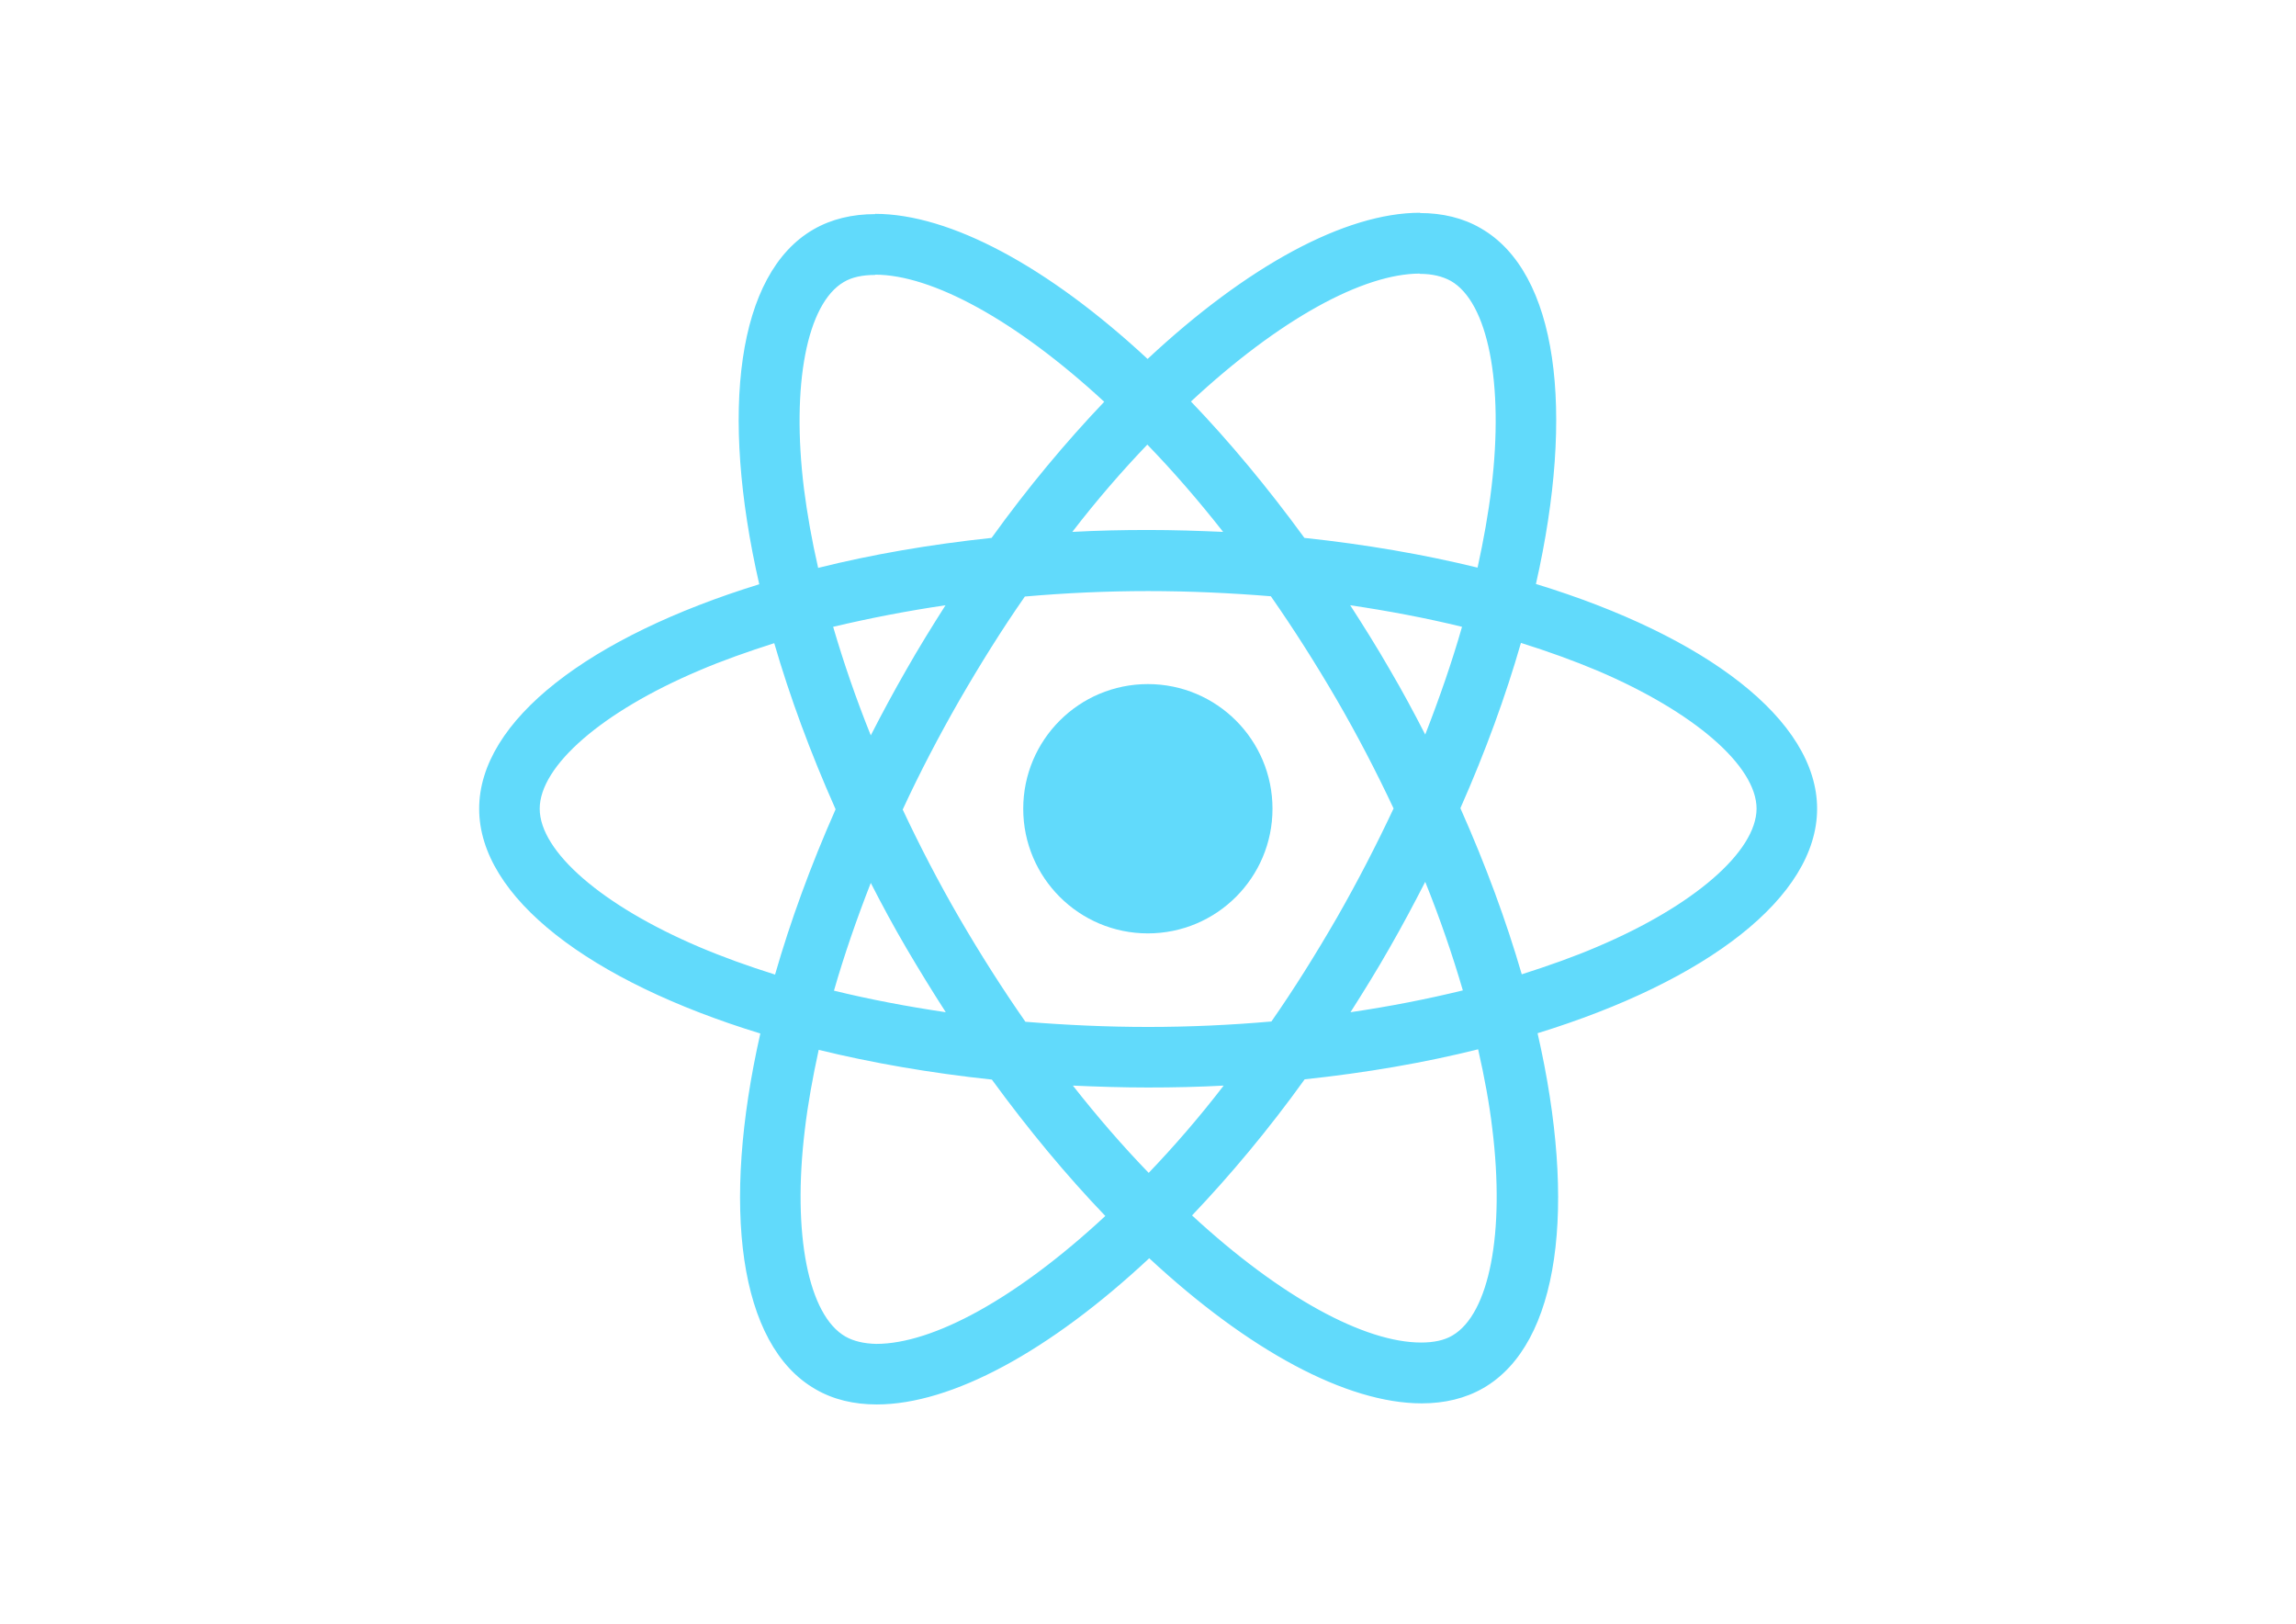
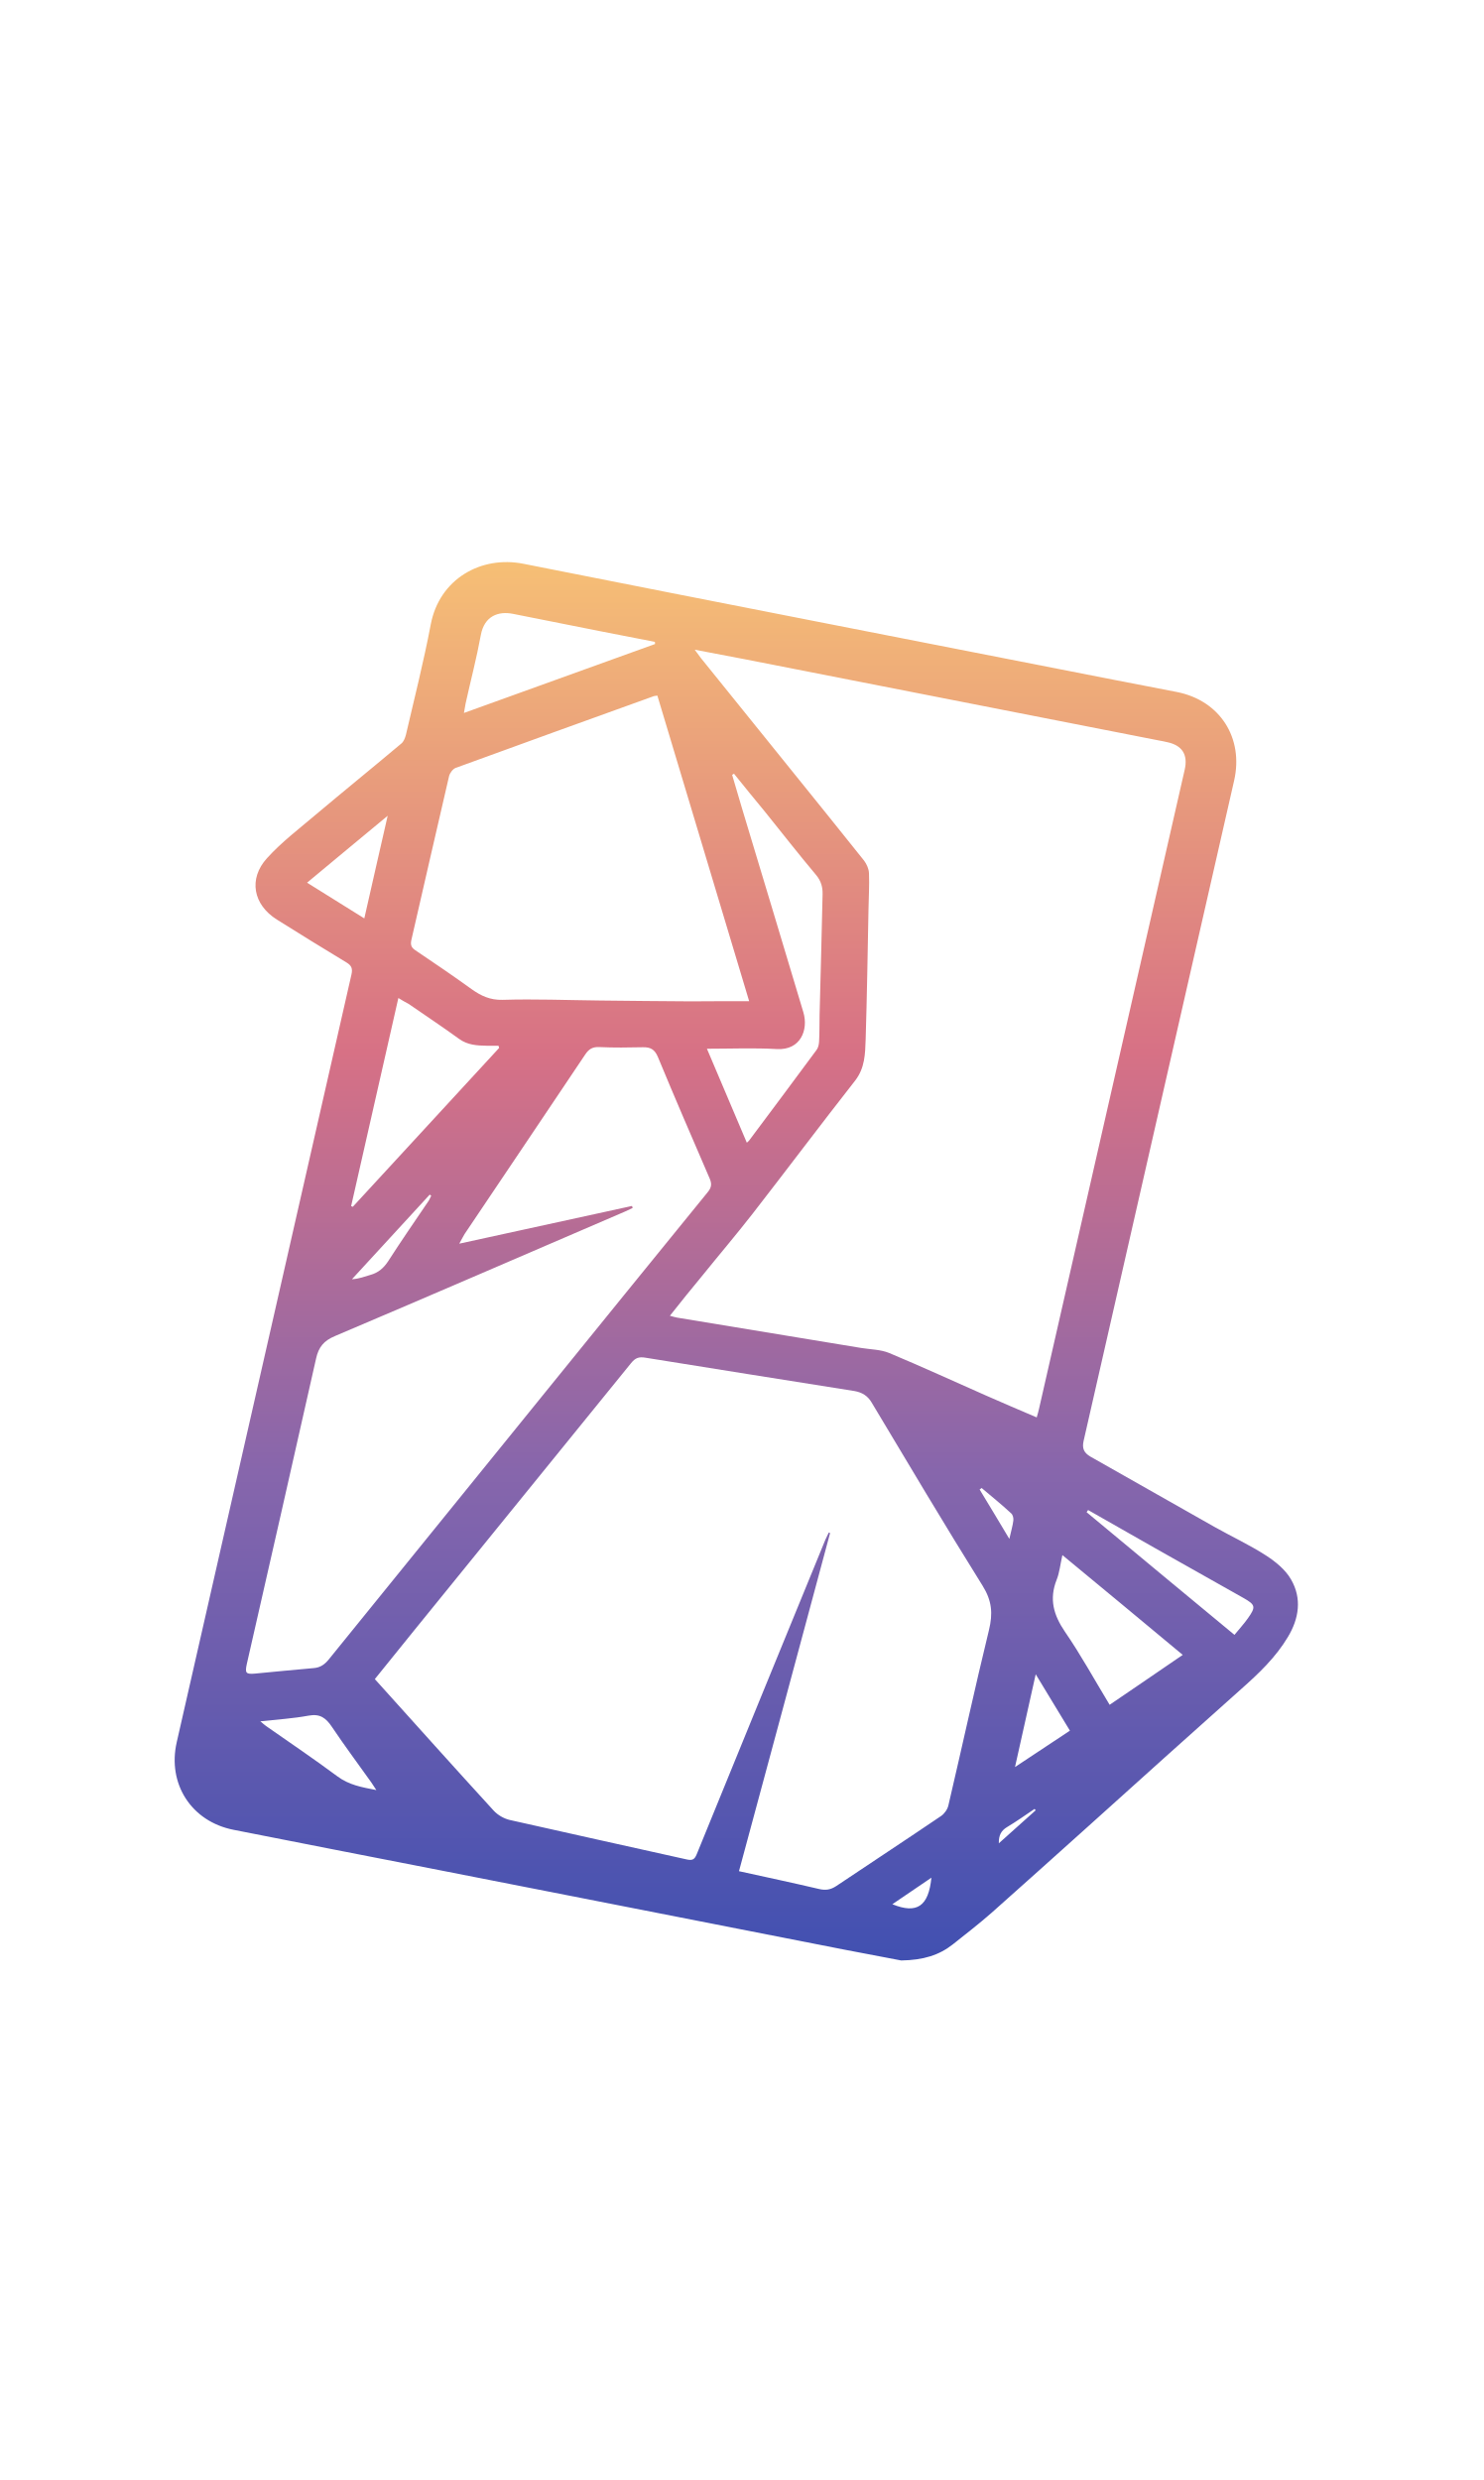
- <svg xmlns="http://www.w3.org/2000/svg" viewBox="0 0 841.9 595.3">
-   <g fill="#61DAFB">
-     <path d="M666.3 296.5c0-32.5-40.7-63.3-103.1-82.4 14.4-63.6 8-114.2-20.2-130.4-6.5-3.8-14.1-5.6-22.4-5.6v22.3c4.6 0 8.3.9 11.4 2.6 13.6 7.8 19.5 37.5 14.9 75.7-1.1 9.4-2.9 19.3-5.1 29.4-19.6-4.8-41-8.5-63.5-10.9-13.5-18.5-27.5-35.3-41.6-50 32.6-30.3 63.2-46.9 84-46.9V78c-27.5 0-63.5 19.6-99.9 53.6-36.4-33.8-72.4-53.2-99.9-53.2v22.3c20.7 0 51.4 16.5 84 46.6-14 14.7-28 31.4-41.3 49.9-22.6 2.4-44 6.1-63.6 11-2.3-10-4-19.7-5.2-29-4.7-38.2 1.1-67.9 14.6-75.8 3-1.8 6.9-2.6 11.5-2.6V78.5c-8.4 0-16 1.8-22.6 5.6-28.1 16.2-34.4 66.7-19.9 130.1-62.2 19.2-102.7 49.9-102.7 82.3 0 32.5 40.7 63.3 103.1 82.4-14.4 63.6-8 114.2 20.2 130.4 6.5 3.8 14.1 5.6 22.5 5.6 27.5 0 63.5-19.6 99.9-53.6 36.4 33.8 72.4 53.2 99.9 53.2 8.4 0 16-1.8 22.6-5.6 28.1-16.2 34.4-66.7 19.9-130.1 62-19.1 102.5-49.9 102.5-82.3zm-130.2-66.7c-3.7 12.9-8.3 26.2-13.5 39.5-4.1-8-8.4-16-13.1-24-4.6-8-9.5-15.8-14.4-23.4 14.2 2.1 27.9 4.7 41 7.9zm-45.8 106.5c-7.8 13.5-15.8 26.3-24.1 38.2-14.9 1.3-30 2-45.2 2-15.1 0-30.2-.7-45-1.9-8.3-11.9-16.4-24.6-24.2-38-7.6-13.1-14.5-26.4-20.8-39.8 6.2-13.4 13.2-26.8 20.7-39.9 7.8-13.5 15.8-26.3 24.1-38.2 14.9-1.3 30-2 45.2-2 15.1 0 30.2.7 45 1.9 8.3 11.9 16.4 24.6 24.2 38 7.6 13.1 14.5 26.4 20.8 39.8-6.3 13.4-13.2 26.8-20.7 39.9zm32.3-13c5.4 13.4 10 26.8 13.8 39.8-13.1 3.2-26.9 5.9-41.2 8 4.9-7.7 9.8-15.6 14.4-23.7 4.6-8 8.9-16.1 13-24.1zM421.2 430c-9.3-9.6-18.6-20.3-27.8-32 9 .4 18.2.7 27.5.7 9.4 0 18.7-.2 27.8-.7-9 11.7-18.3 22.4-27.5 32zm-74.4-58.9c-14.2-2.1-27.9-4.7-41-7.9 3.7-12.9 8.3-26.2 13.5-39.5 4.1 8 8.4 16 13.1 24 4.7 8 9.5 15.8 14.4 23.4zM420.7 163c9.3 9.6 18.6 20.3 27.8 32-9-.4-18.2-.7-27.5-.7-9.4 0-18.7.2-27.8.7 9-11.7 18.3-22.4 27.5-32zm-74 58.9c-4.9 7.7-9.8 15.6-14.4 23.7-4.6 8-8.9 16-13 24-5.4-13.4-10-26.8-13.8-39.8 13.1-3.1 26.9-5.8 41.2-7.9zm-90.5 125.2c-35.4-15.1-58.3-34.9-58.3-50.6 0-15.7 22.9-35.6 58.3-50.6 8.6-3.7 18-7 27.7-10.1 5.7 19.6 13.2 40 22.5 60.9-9.2 20.8-16.6 41.1-22.2 60.6-9.9-3.1-19.3-6.5-28-10.2zM310 490c-13.6-7.8-19.5-37.5-14.9-75.7 1.1-9.4 2.9-19.3 5.1-29.4 19.6 4.8 41 8.5 63.5 10.9 13.5 18.5 27.5 35.3 41.6 50-32.6 30.3-63.2 46.9-84 46.9-4.5-.1-8.3-1-11.3-2.7zm237.2-76.2c4.7 38.2-1.1 67.9-14.6 75.8-3 1.8-6.9 2.6-11.5 2.6-20.7 0-51.4-16.5-84-46.6 14-14.7 28-31.4 41.3-49.9 22.6-2.4 44-6.1 63.6-11 2.3 10.1 4.1 19.8 5.2 29.1zm38.5-66.7c-8.6 3.7-18 7-27.7 10.1-5.7-19.6-13.2-40-22.5-60.9 9.2-20.8 16.6-41.1 22.2-60.6 9.9 3.1 19.3 6.5 28.1 10.2 35.4 15.1 58.3 34.9 58.3 50.6-.1 15.7-23 35.6-58.4 50.6zM320.8 78.4z" />
-     <circle cx="420.9" cy="296.5" r="45.7" />
-     <path d="M520.5 78.1z" />
-   </g>
+ <svg xmlns="http://www.w3.org/2000/svg" version="1.1" id="Calque_1" x="0px" y="0px" viewBox="0 0 889 1486" style="enable-background:new 0 0 889 1486;" xml:space="preserve">
+   <style type="text/css">
+ 	.st0{fill:url(#SVGID_1_);}
+ </style>
+   <linearGradient id="SVGID_1_" gradientUnits="userSpaceOnUse" x1="441.229" y1="336.892" x2="441.229" y2="1174.73">
+     <stop offset="0" style="stop-color:#F6BF75" />
+     <stop offset="0.35" style="stop-color:#D77185" />
+     <stop offset="0.65" style="stop-color:#8766AC" />
+     <stop offset="1" style="stop-color:#4150B1" />
+   </linearGradient>
+   <path class="st0" d="M540,1174.7c-9.6-1.8-21.8-4.1-34.1-6.5c-80.8-15.8-161.7-31.7-242.5-47.6c-41.2-8.1-82.3-16-123.5-24.2  c-25.3-5-39.7-27.6-34-52.5c34.9-153.3,69.8-306.7,104.7-460c0.8-3.6,0-5.4-3-7.2c-14-8.5-27.9-17-41.7-25.7  c-14.2-8.9-17.2-24.4-5.9-36.8c8.7-9.6,19.1-17.5,29-25.9c17.1-14.4,34.4-28.4,51.5-42.8c1.4-1.1,2.2-3.3,2.7-5.1  c5.1-22,10.7-44,14.9-66.2c5.2-27.4,30.2-41.4,55.5-36.4c118,23.4,236.1,46.4,354.2,69.6c12.6,2.5,25.2,4.8,37.7,7.3  c25.6,5.2,39.8,27.5,34,53c-30.1,131.9-60.1,263.8-90.2,395.7c-1,4.5,0.2,7.1,4.1,9.4c24.8,14,49.5,28.1,74.3,42.1  c10.3,5.8,21.1,10.8,31,17.2c5.7,3.7,11.6,8.5,14.9,14.3c6.6,11.4,4.8,23.4-1.9,34.5c-7.3,12.2-17.4,21.8-27.9,31.1  c-31,27.6-61.8,55.4-92.6,83.1c-19,17-37.9,34.1-57,51c-7.5,6.6-15.4,12.7-23.2,18.9C562.8,1171.5,553.3,1174.5,540,1174.7z   M442.8,1121.2c16.4,3.6,32.3,7,48.1,10.7c3.9,0.9,6.9,0.4,10.2-1.8c20.9-14,41.9-27.8,62.7-41.9c2.1-1.4,4-4.1,4.5-6.5  c8.2-35,15.8-70.1,24.3-105c2.4-9.9,1.8-17.5-3.8-26.5c-22.7-36.3-44.5-73.1-66.5-109.8c-2.4-4.1-5.8-6.1-10.3-6.9  c-41.8-6.6-83.6-13.3-125.4-20c-3.7-0.6-5.9,0.1-8.4,3.2C335,870,291.5,923.5,248.1,977c-7.8,9.7-15.6,19.4-23.5,29.1  c23.9,26.5,47.4,52.8,71.3,78.9c2.4,2.6,6.1,4.7,9.5,5.5c35.2,8,70.6,15.7,105.8,23.6c3.4,0.8,4.9,0.4,6.3-3.1  c25.6-62.9,51.4-125.7,77.1-188.5c0.6-1.4,1.3-2.8,2-4.2c0.3,0.1,0.5,0.2,0.8,0.3C479.3,986.1,461.1,1053.4,442.8,1121.2z   M401.4,788.4c1.9,0.5,3.1,0.9,4.3,1.1c36.8,6.1,73.6,12.1,110.4,18.2c5.6,0.9,11.6,0.9,16.7,3c19.4,8.1,38.5,16.9,57.8,25.4  c10,4.4,20,8.7,30.6,13.2c0.6-2.1,1.1-3.7,1.4-5.2c18.6-81.6,37.2-163.2,55.8-244.8c10.5-46.1,21-92.1,31.5-138.2  c2-8.9-1.5-14.5-10.5-16.4c-1.6-0.4-3.3-0.7-4.9-1c-82.9-16.3-165.9-32.5-248.8-48.8c-9.4-1.8-18.8-3.6-29.4-5.6  c1.7,2.3,2.6,3.6,3.6,4.9c18.1,22.4,36.2,44.9,54.3,67.3c14.5,18,29.1,36,43.5,54.1c1.6,2.1,2.9,5,3,7.6c0.3,7.3-0.2,14.6-0.3,21.9  c-0.5,25.9-0.9,51.9-1.7,77.8c-0.3,8.5-0.4,17-6.3,24.6c-20.7,26.4-40.8,53.2-61.4,79.7c-9.8,12.6-20.2,24.8-30.2,37.2  C414.3,772.2,408,780.1,401.4,788.4z M378.7,722.6c0.1,0.4,0.3,0.8,0.4,1.2c-1.6,0.7-3.1,1.5-4.7,2.2  c-57.9,24.9-115.8,50-173.8,74.6c-6.6,2.8-9.7,6.6-11.2,13.4c-13.7,61-27.6,122-41.5,183c-1.2,5.5-0.6,6.3,5,5.8  c11.7-1.1,23.4-2.3,35.2-3.3c3.9-0.3,6.6-2.3,9-5.3c42.4-52.4,84.8-104.7,127.3-157.1c33.2-41,66.4-81.9,99.7-122.8  c2.1-2.6,2.6-4.7,1.2-8c-10.5-24.3-21-48.6-31.1-73c-1.9-4.5-4.4-5.9-9-5.8c-8.7,0.2-17.3,0.3-26-0.1c-4-0.2-6.3,1.1-8.5,4.4  c-24,35.9-48.2,71.7-72.3,107.6c-0.9,1.4-1.6,3-3.2,5.8C310.8,737.4,344.8,730,378.7,722.6z M448.9,599.9  c-18.4-61.2-36.7-122.1-55-183.1c-1.3,0.2-2,0.2-2.6,0.5c-39.4,14.2-78.8,28.4-118.2,42.8c-1.7,0.6-3.5,3-4,4.9  c-7.6,32.7-15.1,65.5-22.6,98.2c-0.6,2.8-0.2,4.5,2.4,6.2c11.3,7.6,22.6,15.3,33.7,23.3c5.6,4,11.1,6.6,18.6,6.4  c19.4-0.6,38.8,0.2,58.2,0.4c18.1,0.2,36.2,0.4,54.3,0.5C425.2,599.9,436.6,599.9,448.9,599.9z M439.8,463.6  c-0.4,0.2-0.7,0.5-1.1,0.7c2,6.7,3.9,13.3,5.9,20c12.3,40.8,24.6,81.5,36.8,122.3c3.1,10.5-1.7,22.8-15.9,22  c-13.7-0.8-27.5-0.2-41.9-0.2c7.9,18.7,15.9,37.4,23.9,56.3c0.6-0.6,1-0.8,1.3-1.2c13.5-18.1,27.1-36.2,40.5-54.4  c1-1.3,1.4-3.3,1.5-5c0.3-5.3,0.2-10.6,0.3-16c0.6-24.1,1.3-48.2,1.8-72.3c0.1-4.2-0.9-7.9-3.8-11.4c-10.5-12.5-20.6-25.4-30.8-38.1  C452.1,478.8,445.9,471.2,439.8,463.6z M238.7,598c-9.6,42.2-18.9,83.5-28.3,124.7c0.3,0.1,0.7,0.3,1,0.4  c29.2-31.7,58.4-63.4,87.7-95.2c-0.1-0.4-0.3-0.9-0.4-1.3c-2.4,0-4.8,0-7.1,0c-5.8-0.1-11.4-0.4-16.5-4.1c-9.9-7.2-20.2-14-30.3-21  C242.9,600.5,241.1,599.5,238.7,598z M392.5,385.9c0-0.4,0-0.8-0.1-1.3c-10.8-2.1-21.5-4.2-32.3-6.3c-17.6-3.5-35.2-7-52.8-10.5  c-8.6-1.7-17.1,1.2-19.2,12.8c-2.5,13.7-6.1,27.3-9.1,40.9c-0.3,1.5-0.5,3.1-1,5.7C316.8,413.2,354.6,399.6,392.5,385.9z   M664.9,1021.5c14.9-10.1,29-19.8,43.8-29.9c-24.5-20.4-48-39.9-72.1-59.8c-1.3,5.6-1.7,10.5-3.5,14.9c-4.5,11.5-1.8,21,5,31  C647.6,991.5,655.7,1006.3,664.9,1021.5z M739.7,979.6c2.9-3.6,5.8-6.7,8.1-10c4.8-6.8,4.5-8-2.7-12.1c-17.8-10.1-35.6-20-53.4-30.1  c-13.2-7.5-26.4-15-39.7-22.6c-0.3,0.4-0.6,0.9-0.9,1.3C680.2,930.3,709.2,954.4,739.7,979.6z M218.3,550.3  c4.6-20.2,9.1-40.3,14-61.5c-16.7,13.9-32.4,26.8-48.3,40.1C195.7,536.2,206.6,543,218.3,550.3z M225.5,1072.6  c-1.3-1.9-2.1-3.3-3.1-4.7c-7.8-11-15.9-21.8-23.4-33c-3.6-5.4-7.1-8.2-14.1-6.9c-9.2,1.7-18.6,2.3-28.9,3.4  c1.7,1.4,2.5,2.2,3.4,2.8c14.3,10,28.8,19.8,42.8,30.2C209.2,1069.6,216.8,1070.9,225.5,1072.6z M608.2,1058.8  c11.6-7.7,22-14.6,32.9-21.8c-6.8-11.2-13.3-21.9-20.5-33.8C616.3,1022.3,612.4,1039.9,608.2,1058.8z M258.4,716.5  c-0.3-0.2-0.6-0.4-0.9-0.7c-15.5,16.9-31.1,33.8-46.6,50.7c4.2-0.2,7.6-1.6,11.1-2.6c4.7-1.3,7.9-4.1,10.6-8.2  c7.9-12.3,16.2-24.3,24.4-36.4C257.5,718.4,257.9,717.4,258.4,716.5z M558.1,1125.1c-8.2,5.6-15.7,10.6-23.4,15.9  C549.4,1147,556.4,1142.3,558.1,1125.1z M588.2,891.6c-0.4,0.3-0.8,0.6-1.2,0.9c5.8,9.5,11.5,19.1,17.8,29.6c1-4.5,2-7.7,2.4-11  c0.2-1.4-0.3-3.5-1.3-4.3C600.2,901.5,594.1,896.6,588.2,891.6z M620.6,1084.7c-0.2-0.3-0.5-0.6-0.7-0.8  c-5.5,3.7-10.8,7.5-16.5,10.9c-3.5,2.1-5,4.9-4.9,9.7C606.2,1097.6,613.4,1091.2,620.6,1084.7z" />
</svg>
